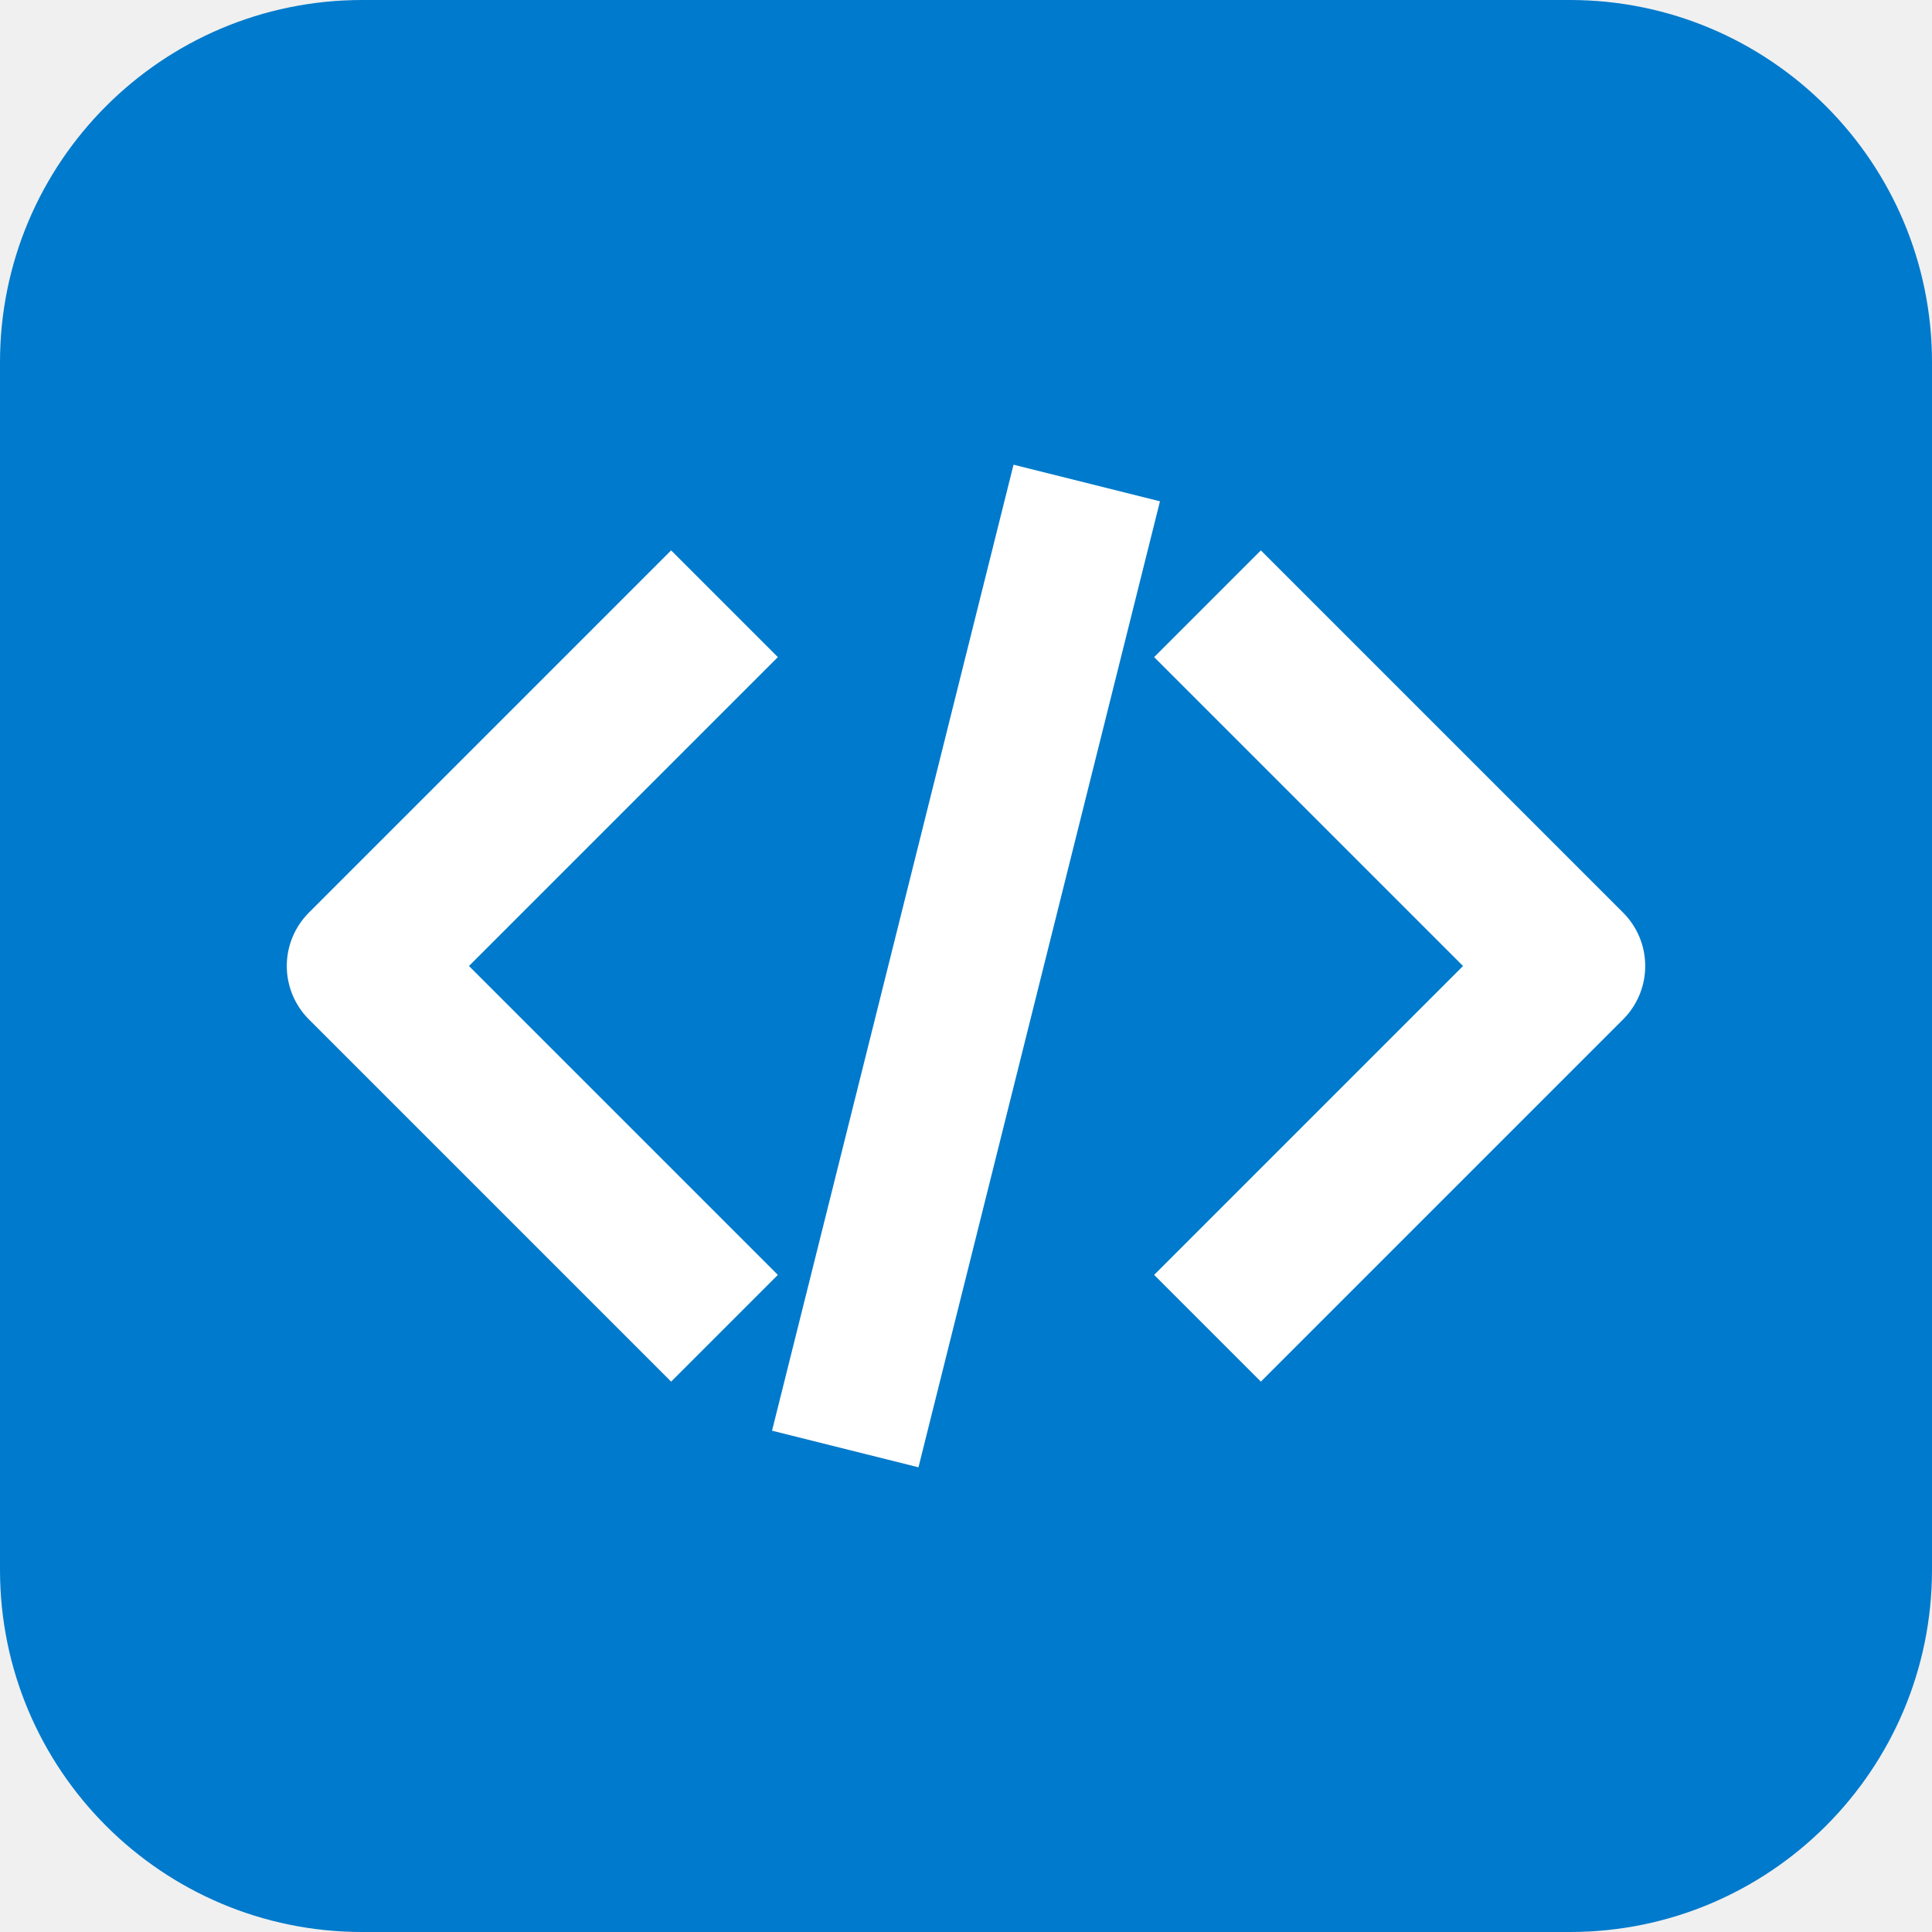
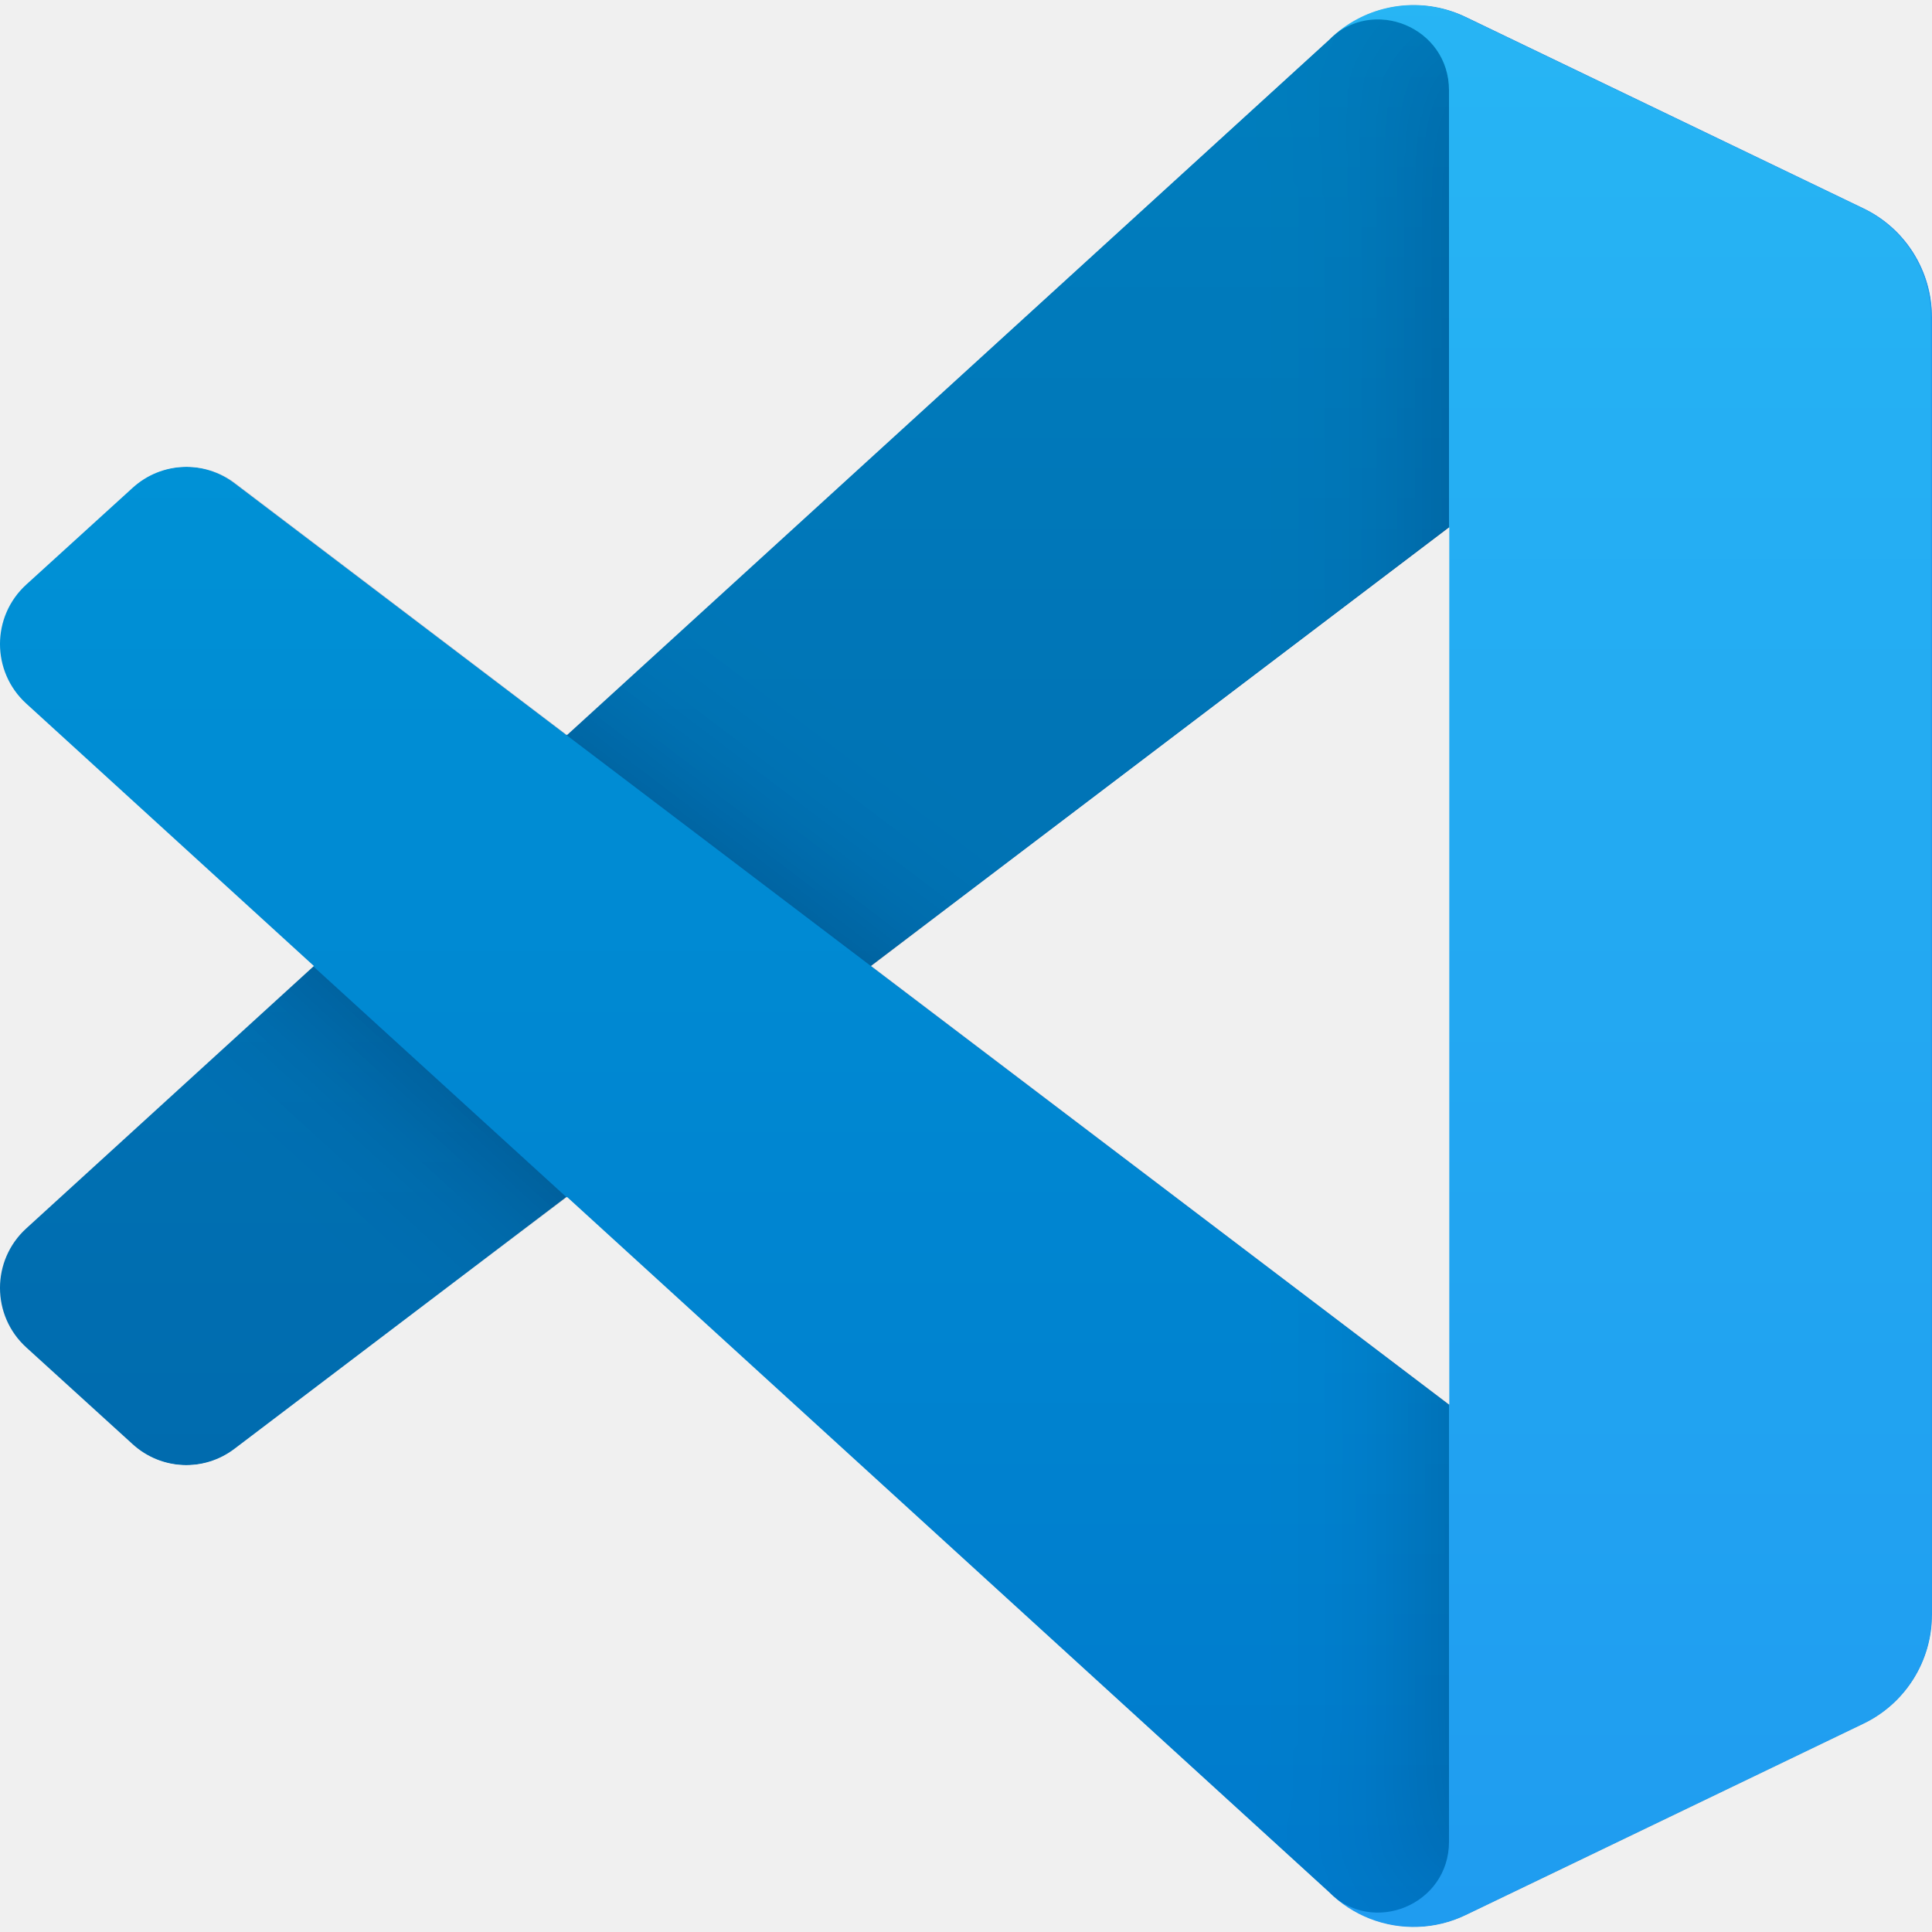
- <svg xmlns="http://www.w3.org/2000/svg" viewBox="0 0 64 64">
-   <rect width="64" height="64" rx="12" fill="#007ACC" />
-   <path d="m24 20-12 12 12 12m16-24 12 12-12 12m-4-28-8 32" fill="none" stroke="#fff" stroke-width="5" stroke-linejoin="round" />
+ <svg xmlns="http://www.w3.org/2000/svg" viewBox="0 0 100 100" fill="none">
+   <mask id="mask0" mask-type="alpha" maskUnits="userSpaceOnUse" x="0" y="0" width="100" height="100">
+     <path fill-rule="evenodd" clip-rule="evenodd" d="M70.912 99.317C72.487 99.931 74.283 99.891 75.873 99.126L96.461 89.22C98.624 88.179 100 85.989 100 83.587V16.413C100 14.011 98.624 11.822 96.461 10.781L75.873 0.874C73.786 -0.13 71.345 0.116 69.513 1.447C69.252 1.637 69.003 1.849 68.769 2.083L29.355 38.041L12.187 25.01C10.589 23.797 8.354 23.896 6.869 25.246L1.363 30.255C-0.453 31.906 -0.455 34.763 1.359 36.417L16.247 50L1.359 63.583C-0.455 65.237 -0.453 68.094 1.363 69.745L6.869 74.754C8.354 76.104 10.589 76.204 12.187 74.99L29.355 61.959L68.769 97.917C69.392 98.541 70.125 99.01 70.912 99.317ZM75.015 27.299L45.109 50L75.015 72.701V27.299Z" fill="white" />
+   </mask>
+   <g mask="url(#mask0)">
+     <path d="M96.461 10.796L75.857 0.876C73.472 -0.273 70.622 0.212 68.75 2.083L1.299 63.583C-0.516 65.237 -0.514 68.094 1.303 69.745L6.813 74.754C8.298 76.104 10.535 76.204 12.134 74.99L93.361 13.37C96.086 11.303 100 13.246 100 16.667V16.427C100 14.027 98.625 11.838 96.461 10.796Z" fill="#0065A9" />
+     <g filter="url(#filter0_d)">
+       <path d="M96.461 89.204L75.857 99.124C73.472 100.273 70.622 99.788 68.75 97.917L1.299 36.417C-0.516 34.763 -0.514 31.906 1.303 30.255L6.813 25.246C8.298 23.896 10.535 23.796 12.134 25.009L93.361 86.63C96.086 88.697 100 86.754 100 83.333V83.573C100 85.974 98.625 88.162 96.461 89.204Z" fill="#007ACC" />
+     </g>
+     <g filter="url(#filter1_d)">
+       <path d="M75.858 99.126C73.472 100.274 70.622 99.788 68.75 97.917C71.056 100.223 75 98.59 75 95.328V4.672C75 1.41 71.056 -0.223 68.75 2.083C70.622 0.211 73.472 -0.274 75.858 0.874L96.459 10.781C98.623 11.822 100 14.011 100 16.413V83.587C100 85.989 98.623 88.179 96.459 89.22L75.858 99.126Z" fill="#1F9CF0" />
+     </g>
+     <g style="mix-blend-mode:overlay" opacity="0.25">
+       <path fill-rule="evenodd" clip-rule="evenodd" d="M70.851 99.317C72.426 99.931 74.222 99.891 75.812 99.126L96.4 89.22C98.563 88.179 99.939 85.989 99.939 83.587V16.413C99.939 14.011 98.564 11.822 96.4 10.781L75.812 0.874C73.725 -0.13 71.284 0.116 69.453 1.447C69.191 1.637 68.942 1.849 68.708 2.083L29.294 38.041L12.126 25.01C10.528 23.796 8.293 23.896 6.809 25.246L1.302 30.255C-0.513 31.906 -0.515 34.763 1.298 36.417L16.186 50L1.298 63.583C-0.515 65.237 -0.513 68.094 1.302 69.745L6.809 74.754C8.293 76.104 10.528 76.204 12.126 74.99L29.294 61.959L68.708 97.917C69.332 98.54 70.064 99.01 70.851 99.317ZM74.954 27.299L45.048 50L74.954 72.701V27.299Z" fill="url(#paint0_linear)" />
+     </g>
+   </g>
+   <defs>
+     <filter id="filter0_d" x="-8.394" y="15.829" width="116.727" height="92.246" filterUnits="userSpaceOnUse" color-interpolation-filters="sRGB">
+       <feFlood flood-opacity="0" result="BackgroundImageFix" />
+       <feColorMatrix in="SourceAlpha" type="matrix" values="0 0 0 0 0 0 0 0 0 0 0 0 0 0 0 0 0 0 127 0" />
+       <feOffset />
+       <feGaussianBlur stdDeviation="4.167" />
+       <feColorMatrix type="matrix" values="0 0 0 0 0 0 0 0 0 0 0 0 0 0 0 0 0 0 0.25 0" />
+       <feBlend mode="overlay" in2="BackgroundImageFix" result="effect1_dropShadow" />
+       <feBlend mode="normal" in="SourceGraphic" in2="effect1_dropShadow" result="shape" />
+     </filter>
+     <filter id="filter1_d" x="60.417" y="-8.076" width="47.917" height="116.151" filterUnits="userSpaceOnUse" color-interpolation-filters="sRGB">
+       <feFlood flood-opacity="0" result="BackgroundImageFix" />
+       <feColorMatrix in="SourceAlpha" type="matrix" values="0 0 0 0 0 0 0 0 0 0 0 0 0 0 0 0 0 0 127 0" />
+       <feOffset />
+       <feGaussianBlur stdDeviation="4.167" />
+       <feColorMatrix type="matrix" values="0 0 0 0 0 0 0 0 0 0 0 0 0 0 0 0 0 0 0.25 0" />
+       <feBlend mode="overlay" in2="BackgroundImageFix" result="effect1_dropShadow" />
+       <feBlend mode="normal" in="SourceGraphic" in2="effect1_dropShadow" result="shape" />
+     </filter>
+     <linearGradient id="paint0_linear" x1="49.939" y1="0.258" x2="49.939" y2="99.742" gradientUnits="userSpaceOnUse">
+       <stop stop-color="white" />
+       <stop offset="1" stop-color="white" stop-opacity="0" />
+     </linearGradient>
+   </defs>
</svg>
